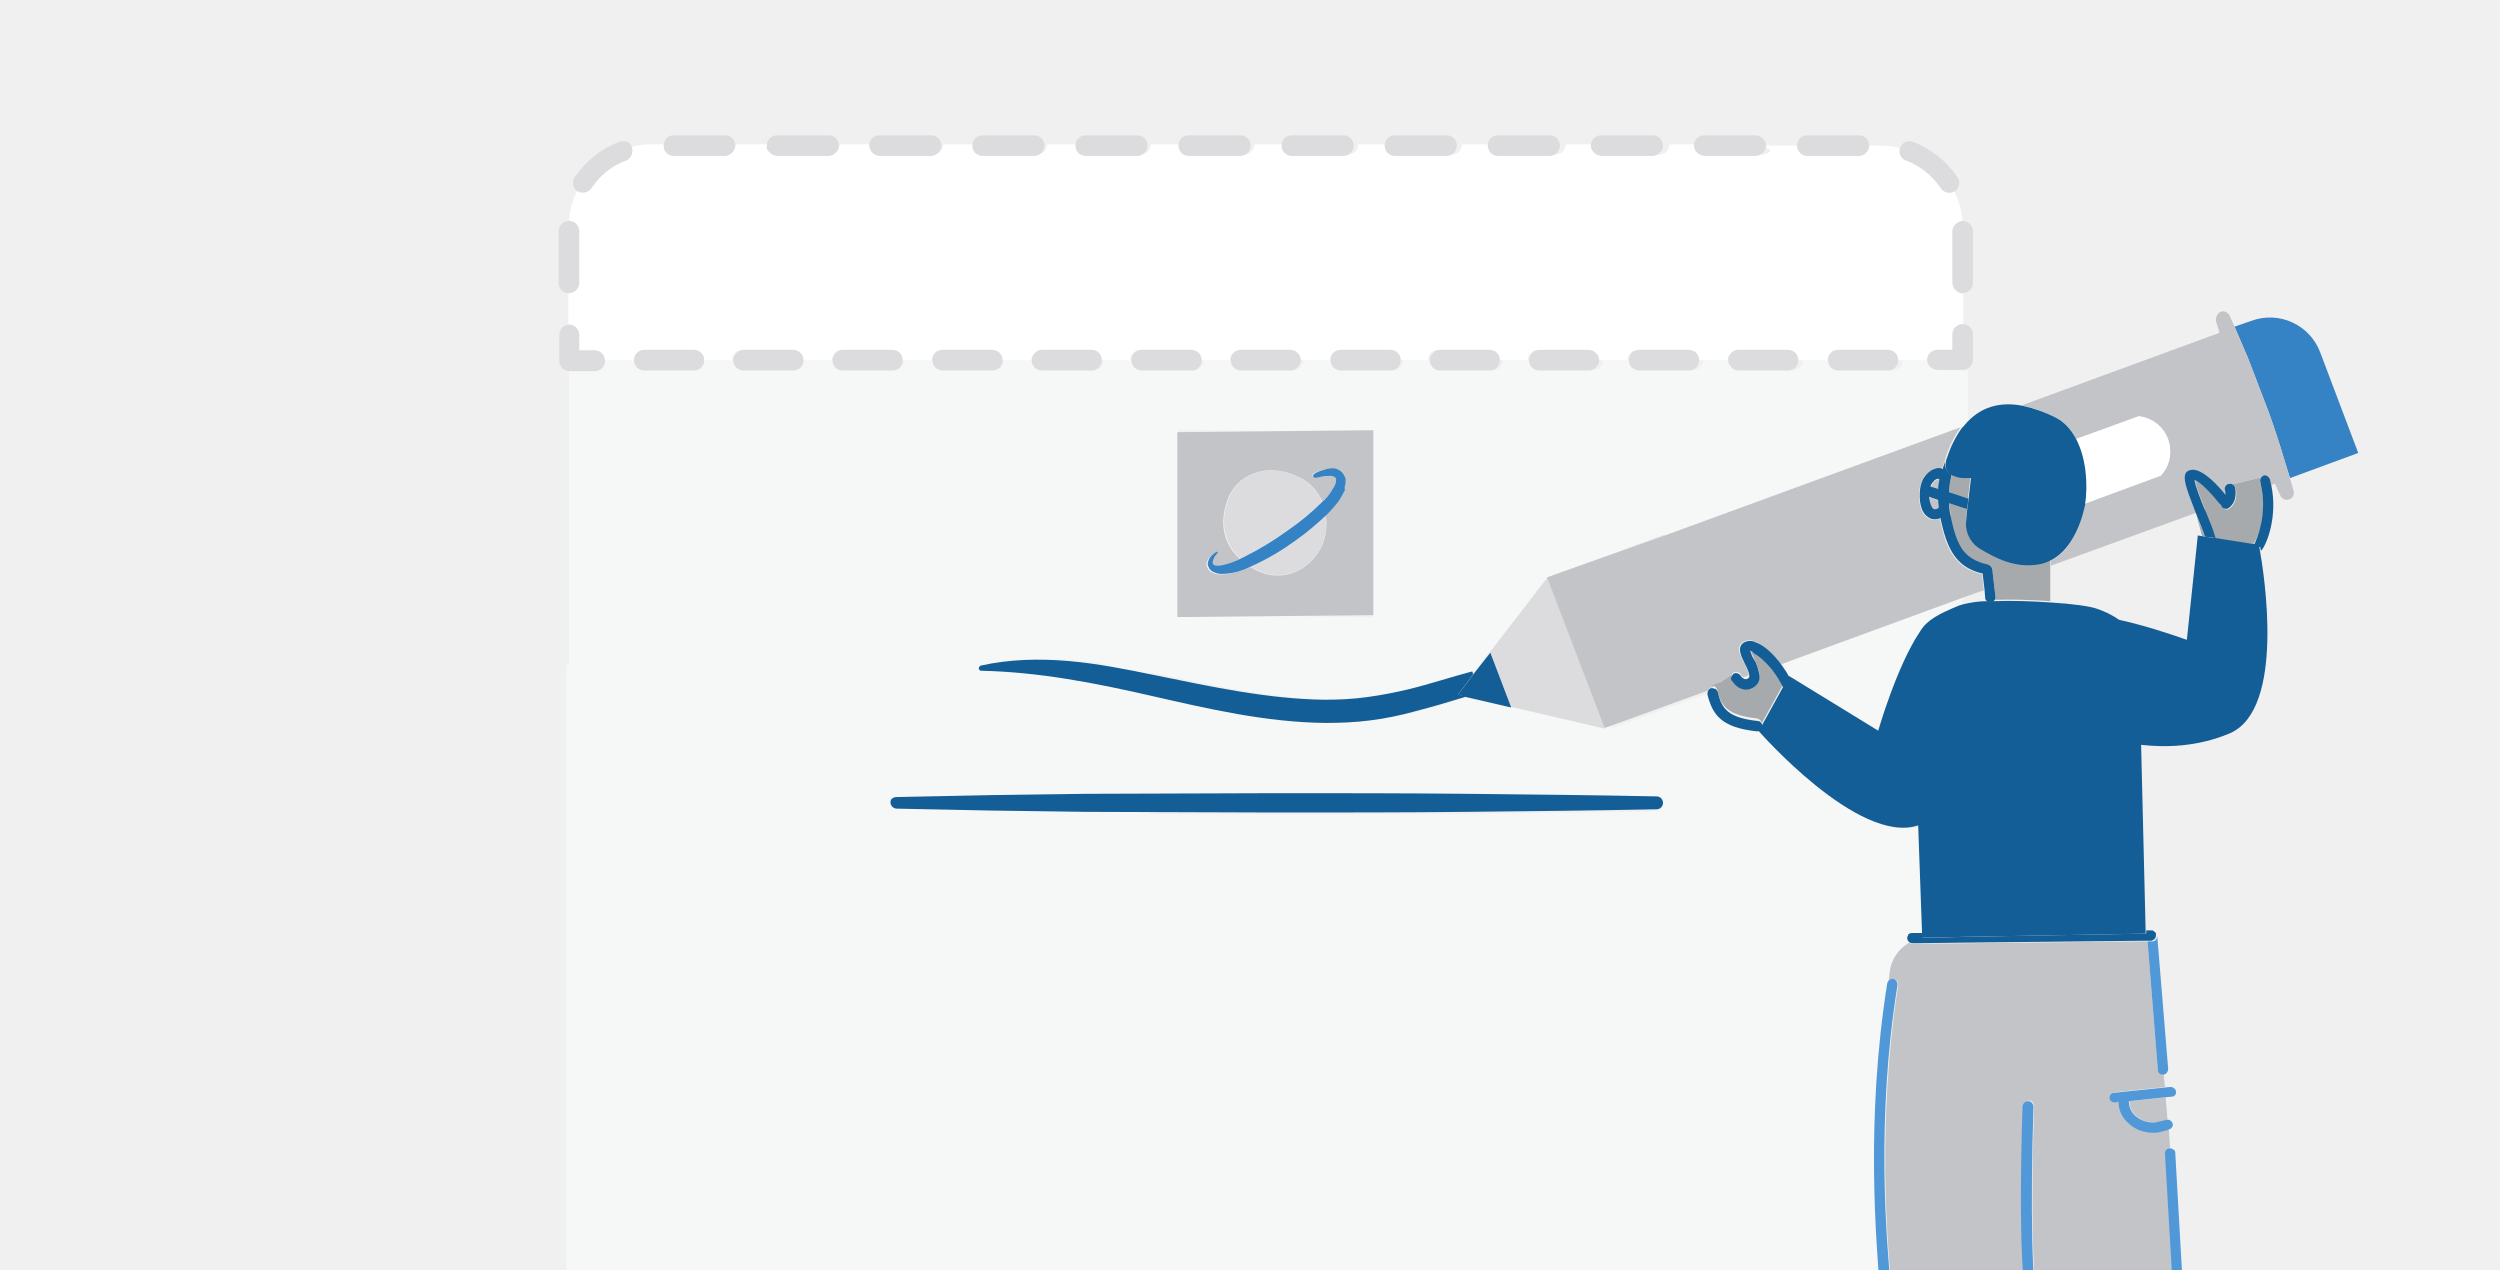
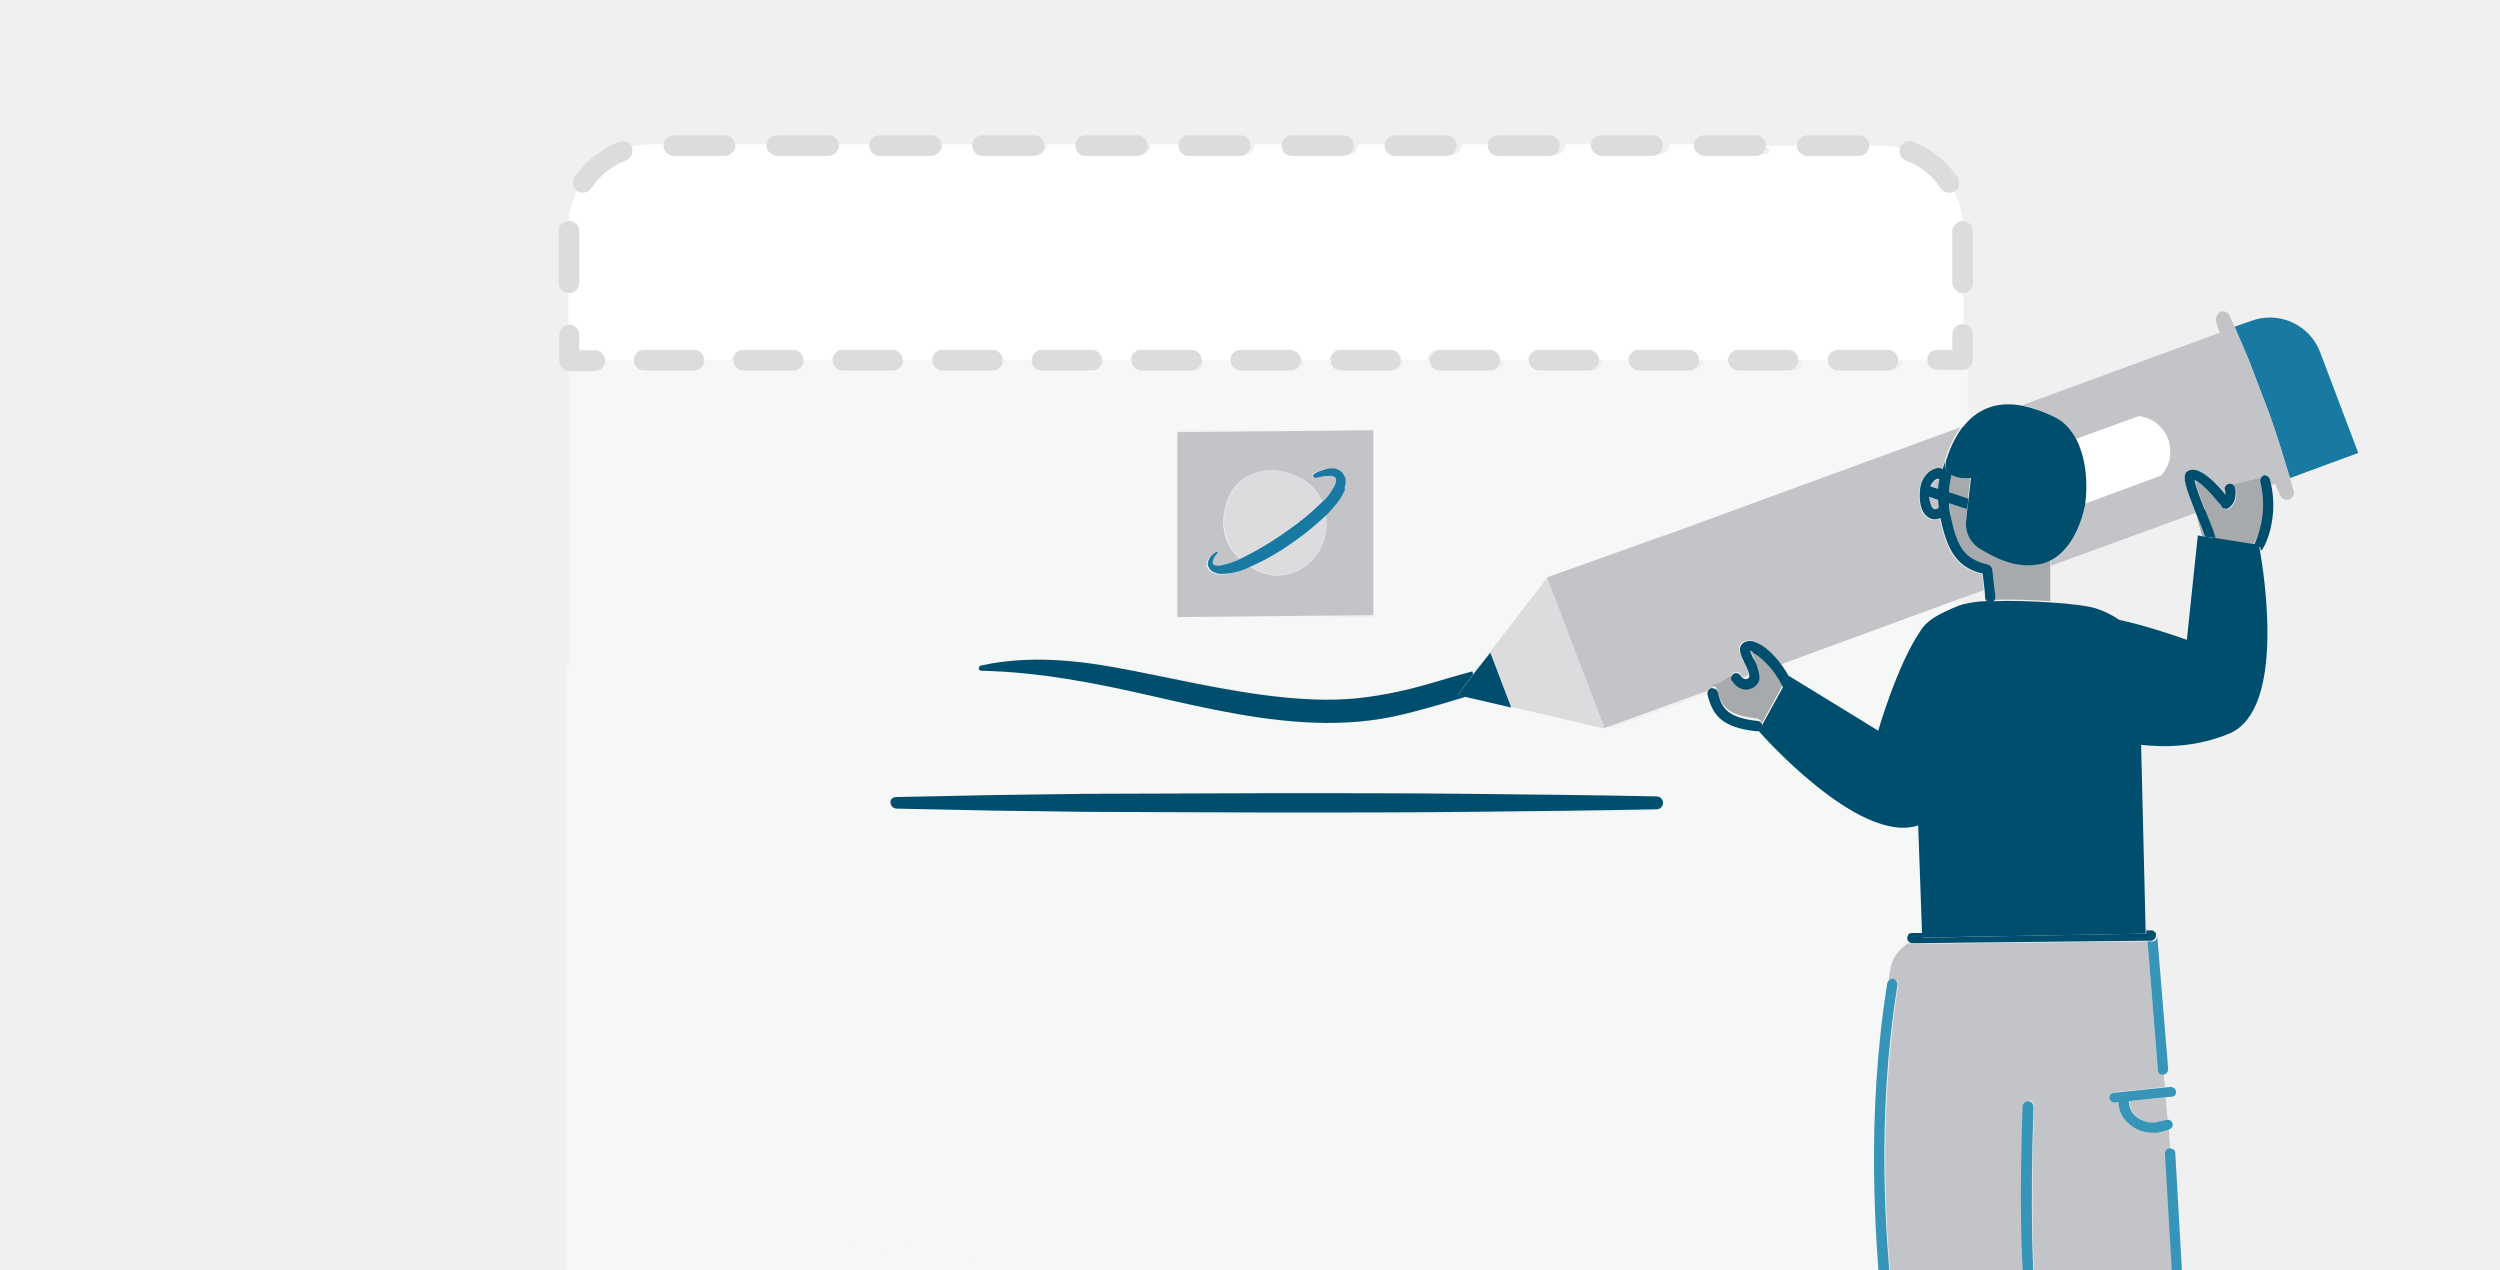
<svg xmlns="http://www.w3.org/2000/svg" viewBox="0 0 388 197">
  <g transform="translate(10 21)">
    <path d="m330.7 58.5.2.5.9 3.3-.6-.1-1.7 16.2c-3.4-1.2-7-2.3-10.5-3.1-1.1-.7-2.2-1.3-3.4-1.7-1-.4-3.9-.8-7.3-1v-5.8z" fill="none" />
    <path d="m285.8 201.7c0 4.3-.1 8.6-.4 11.5-.1.3-.1.5-.2.7s0 .4.1.6c0 .8-.2 1.5-.4 2.3-.7 1.4-7.1 2.7-9.5 3.9-.4.2-.8.5-1.1.9l-7.6-.1-81-.2c-11.5 0-22.9.1-34.4.1 1.7-.7 3.1-1.8 4.3-3.2 1.2-1.5 2-3.3 2.2-5.3.1-1.9.1-3.6.2-5.3l.4-10.6.2-5.4h126.6c.1 1.1.1 2.3.2 3.5.1 2.3.3 4.5.4 6.6z" fill="none" />
    <path d="m302 184.5c.4-.1.7-.5.6-.9l2.6-.4c.1.2.2.4.4.5.6.4 1.7.7 3 .8 1.9 18.5 4.7 37.2 4.7 37.3-5.6-.1-11.3-.2-16.9-.2 3-13 4.2-32.2 4.5-37.1.5.1.9.1 1.1 0z" fill="none" />
    <path d="m298 70.5.1 1.3c0 .2.1.4.3.5v.1c-1.3 0-2.6.2-3.8.5v-1.1z" fill="none" />
    <path d="m288 77.2c-3.6 5.3-6.5 15.4-6.5 15.4l-13.7-8.4c-.4-.7-.8-1.4-1.3-2.1l28.1-10.3v1.1c-.2 0-.4.1-.6.2-3.2 1.4-5 2.3-6 4.1z" fill="#f6f7f7" />
    <path d="m81.5 150c-.2-2.7-1.3-5.4-2.9-7.5-.1-.1-.2-.2-.3-.4v-105.6h3.9c.9 0 1.6-.7 1.6-1.6h4.6c0 .9.7 1.6 1.6 1.6h7.7c.9 0 1.6-.7 1.6-1.6h4.6c0 .9.7 1.6 1.6 1.6h7.7c.9 0 1.6-.7 1.6-1.6h4.6c0 .9.7 1.6 1.6 1.6h7.7c.9 0 1.6-.7 1.6-1.6h4.6c0 .9.7 1.6 1.6 1.6h7.7c.9 0 1.6-.7 1.6-1.6h4.6c0 .9.7 1.6 1.6 1.6h7.7c.9 0 1.6-.7 1.6-1.6h4.6c0 .9.7 1.6 1.6 1.6h7.7c.9 0 1.6-.7 1.6-1.6h4.6c0 .9.7 1.6 1.6 1.6h7.7c.4 0 .8-.2 1.1-.5s.5-.7.5-1.1h4.6c0 .9.7 1.6 1.6 1.6h7.7c.9 0 1.6-.7 1.6-1.6h4.6c0 .9.7 1.6 1.6 1.6h7.7c.9 0 1.6-.7 1.6-1.6h4.6c0 .9.7 1.6 1.6 1.6h7.7c.4 0 .8-.2 1.1-.5s.5-.7.5-1.1h4.6c0 .9.7 1.6 1.6 1.6h7.7c.9 0 1.6-.7 1.6-1.6h4.6c0 .4.2.8.5 1.1s.7.5 1.1.5h7.7c.9 0 1.6-.7 1.6-1.6h4.6c0 .9.7 1.6 1.6 1.6h7.7c.9 0 1.6-.7 1.6-1.6h4.6c0 .9.7 1.6 1.6 1.6h3.9v8.5l-.3.3-45.9 16.8v-.1l-18.2 6.7-11.4 14.8c0-.1-.1-.2-.1-.4-3.4.9-6.7 2-10 2.8-2.1.6-4.2 1-6.4 1.2-2.2.3-4.3.4-6.5.4-8.7 0-17.5-2-26.3-3.8-4.4-.9-8.9-1.8-13.4-2.2s-9.2-.3-13.7.7c-.2 0-.3.3-.3.5s.2.3.4.3c9 .2 17.6 2 26.4 3.9s17.7 4.1 27 4.2c2.3 0 4.7-.1 7-.4s4.6-.7 6.9-1.4c2.7-.7 5.4-1.5 8-2.3l7 1.6v-.1l14.5 3.4h.1v.1l16-5.8c-.1.1-.1.3 0 .4.8 3.2 2.2 5.1 7.6 5.7h.1c.1 0 .3 0 .4-.1l-.1.3s15.5 17.8 24.8 14.7l.6 16.7h-1.6c-.2 0-.4.1-.6.2-.1.1-.2.3-.2.6 0 .2.1.5.3.6-1.7.9-2.8 2.6-3.1 4.5-.1.5-.1 1-.2 1.5-.1.1-.1.2-.2.4-3.4 21.3-1.7 40-1 48 .1 1.3.2 2.3.2 3 0 .8.5 1.5 1.1 2 .5.4 1.1.6 1.7.8 0 1.9.1 4 .3 6.2h-127.7l1.3-36.8c0-.2-.1-.4-.2-.5s-.3-.2-.5-.2l-16.6.1v-6.9c0-14.4-11.7-26.1-26.1-26.1h-4.3l1.7-2.7c.1 0 .2 0 .3-.1 1.2-2.2 1.1-4.8.5-7.1s-1.5-4.6-2.6-6.7c-1.2-2.1-2.5-4.1-4-6s-3.2-3.6-5.1-5.1c-.2-.2-.5-.2-.7-.2-.3.1-.5.2-.6.5-2.6 5.5-3.8 11.9-2.6 18.1.7 3 2 6 4.3 8.2.5.4 1 .8 1.6 1.2h-11.8v43l-.2.2v-.3c-.2-1.1-.8-2.1-1.6-2.9s-1.8-1.4-2.9-1.7c-.3-.1-.5-.1-.8-.2l-.4-.1h-.5c-.8 0-1.5.4-2 .9-.5.6-.8 1.3-.8 2 0 .6.2 1.2.5 1.8.5 1 1.2 2 2.1 2.6s1.9 1.1 3 1.2h.5c-.4.5-.7 1-1 1.5-.4.6-.7 1.2-.9 1.8-.4-.8-1-1.5-1.7-2-1-.7-2.1-1.1-3.2-1.2-.6-.1-1.1-.1-1.7 0-.8.1-1.5.5-2 1.1-.5.7-.6 1.5-.4 2.3.2.6.4 1.1.8 1.6.6 1 1.5 1.8 2.5 2.3s2.1.8 3.2.8c.3 0 .6 0 .9-.1v.1c-.3 1.5-.5 2.9-.5 4.4-.1-.2-.2-.4-.4-.5-.7-.9-1.7-1.5-2.8-1.8s-2.3-.3-3.4-.1c-.3.1-.7.2-1 .4v-17.2c.7-1.1 1.3-2.3 1.9-3.6.8-2.3 1.3-5 1.1-7.7zm121.7-75.2v-28.7l-30.3-.4v28.7zm-74 30 14.7.3 14.7.2 29.5.1c9.8 0 19.6 0 29.5-.1 9.8-.1 19.6-.2 29.5-.4.6 0 1-.5 1-1s-.4-1-1-1c-9.8-.2-19.6-.3-29.5-.4-9.8-.1-19.6-.1-29.5-.1l-29.5.1-14.7.2-14.7.3c-.6 0-1 .5-1 1s.4.7 1 .8z" fill="#f6f7f7" />
    <path d="m85.6 222.2h.4c1.2 0 2.3-.2 3.5-.5 9.9-.1 19.8-.1 29.7-.1 1.7.7 3.5 1 5.3.9h21c2 .1 4-.2 5.8-1 11.5 0 22.9-.1 34.4-.1l81 .2 7.6.1c-.5.8.5 1.4.5 1.4l21.5-.3c.1-.3.1-.6.2-.9 5.6.1 11.3.1 16.9.2.1.4.4.6.8.6h.1c.3 0 .6-.3.6-.6 10.9.2 21.9.4 32.8.7.2 0 .3.1.3.3s-.1.3-.3.3c-27 .9-54 1.1-81 1.3l-81 .2c-54-.2-108-.1-162-1.1-.3 0-.6-.3-.6-.6s.3-.6.6-.6c19.5-.4 39-.7 58.6-.8 1 .2 2.1.4 3.3.4z" fill="#f6f7f7" />
    <path d="m86.8 221.7h2.7c-1.1.3-2.3.5-3.5.5.3 0 .6-.2.8-.5z" fill="#f6f7f7" />
    <g transform="matrix(-1 0 0 1 203.429 45.57)">
      <path d="m30.7.5v28.7l-30.4-.3v-28.7zm-25.7 9.1c.3.7.7 1.3 1.2 2 .5.6 1 1.2 1.5 1.7-.3 1.7-.1 3.4.6 4.9 1.9 4 6.5 5.9 10.6 3.5.2-.1.3-.2.5-.3.1.1.3.1.4.2 1.3.5 2.7 1 4.3 1 .4 0 .8-.1 1.2-.3.5-.2.8-.7.9-1.2-.1-1-.8-1.5-1.3-1.9h-.2s-.1.2 0 .2c.4.5.8 1.2.7 1.6-.1.3-.6.4-1.2.3-1.1-.2-2.2-.6-3.2-1.1 2.4-2.2 3.2-5.2 2.1-8.7-1.5-4.8-6.5-6.1-10.6-4.3-2 .7-3.5 2.2-4.3 4.1l-.8-.8c-.4-.5-.7-1-1-1.5-.3-.6-.4-1.1-.3-1.4.1-.2.6-.5 1.3-.4.3 0 .6 0 .9.1l1 .2c.2 0 .3-.1.4-.2s0-.3-.1-.4c-.7-.3-1.4-.6-2.1-.7l-.6-.1h-.6c-.6.1-1 .4-1.3.8-.2.2-.3.5-.3.8v.7c0 .4.1.8.3 1.2z" fill="#c3c4c7" />
      <path d="m13.6 15.7c-1.9-1.3-3.7-2.7-5.3-4.4.7-1.8 2.2-3.3 4.1-4.1 4.1-1.8 9.1-.5 10.6 4.3 1.1 3.4.2 6.4-2.1 8.7l-.4-.2c-2.4-1.3-4.7-2.7-6.9-4.3z" fill="#dcdcde" />
      <path d="m19.4 21.3c-.2.1-.3.2-.5.3-4.1 2.4-8.7.6-10.6-3.5-.7-1.5-.9-3.3-.6-4.9 1.5 1.5 3.1 2.8 4.8 4 2.1 1.7 4.4 3 6.9 4.1z" fill="#dcdcde" />
-       <path d="m4.6 7.7c.1-.3.2-.5.4-.8.3-.4.8-.7 1.3-.8h.6l.6.1c.7.2 1.4.4 2 .8.1.1.2.3.1.4s-.2.2-.3.2l-1-.2c-.3-.1-.6-.1-1-.1-.6-.1-1.1.1-1.2.4-.1.2 0 .8.3 1.3s.6 1 1 1.5c.3.3.5.6.8.8 1.6 1.6 3.4 3.1 5.3 4.4 2.2 1.6 4.5 3 6.9 4.2l.4.2c1 .5 2.1.9 3.2 1.1.6.1 1.1 0 1.2-.3.1-.4-.2-1.1-.7-1.6-.1-.1 0-.2 0-.2s.2-.1.2 0c.6.4 1.2.9 1.3 1.9-.1.5-.4 1-.9 1.2-.4.2-.8.3-1.2.3-1.6 0-3-.4-4.3-1-.1-.1-.3-.1-.4-.2-2.5-1.1-4.8-2.5-7-4.1-1.7-1.2-3.3-2.6-4.8-4-.5-.5-1-1.1-1.5-1.7s-.8-1.3-1.2-2c.1-.3 0-.7-.1-1.1z" fill="#3582c4" />
+       <path d="m4.6 7.7c.1-.3.2-.5.4-.8.3-.4.8-.7 1.3-.8h.6l.6.1c.7.2 1.4.4 2 .8.1.1.2.3.1.4s-.2.2-.3.2l-1-.2c-.3-.1-.6-.1-1-.1-.6-.1-1.1.1-1.2.4-.1.2 0 .8.3 1.3s.6 1 1 1.5c.3.3.5.6.8.8 1.6 1.6 3.4 3.1 5.3 4.4 2.2 1.6 4.5 3 6.9 4.2l.4.2c1 .5 2.1.9 3.2 1.1.6.1 1.1 0 1.2-.3.1-.4-.2-1.1-.7-1.6-.1-.1 0-.2 0-.2s.2-.1.2 0c.6.4 1.2.9 1.3 1.9-.1.5-.4 1-.9 1.2-.4.2-.8.3-1.2.3-1.6 0-3-.4-4.3-1-.1-.1-.3-.1-.4-.2-2.5-1.1-4.8-2.5-7-4.1-1.7-1.2-3.3-2.6-4.8-4-.5-.5-1-1.1-1.5-1.7s-.8-1.3-1.2-2c.1-.3 0-.7-.1-1.1z" fill="#187aa2" />
    </g>
    <path d="m239.1 92.1-14.6-3.4-3.2-8.4-2.6 3.3v-.1l11.4-14.8 18.2-6.7v.1l-18.1 6.6z" fill="#dcdcde" />
    <path d="m322.6 43.7-.6-.1-1.9.7-8 2.9c-.8-1.5-1.8-2.8-3.1-3.4-1.6-.9-3.4-1.5-5.2-1.9l30.8-11.3c.5 1.7 1 3.4 1.6 5 .7 2.3 1.6 4.6 2.4 6.9s1.7 4.6 2.6 6.8c.7 1.6 1.3 3.2 2 4.7l-.7.3c-.1-.3-.1-.6-.2-.9-.1-.2-.2-.4-.4-.5s-.4-.1-.6-.1c-.2.1-.3.2-.4.3l-4.5 1.1h-.4c-.4.1-.7.5-.6.9.1.3.1.5.1.8-1.2-1.4-3.4-3.9-5.1-3.9-.4 0-.8.2-1 .5-.6.9-.1 2.5 1.4 6.1l-22.5 8.2v-.8c2.9-1.4 4.6-4.9 5.1-8.8l.6-.2 9.5-3.5 1.9-.7.3-.4c1.1-1.5 1.4-3.5.8-5.2-.6-1.8-2.1-3.1-3.9-3.5z" fill="#c3c4c7" />
    <path d="m290.4 53.6c.1-.1.3-.2.5-.2l.2.2c-.1.5-.1 1-.2 1.5l-1.2-.4c.1-.5.3-.9.7-1.1z" fill="#c3c4c7" />
    <path d="m290.1 58c-.3-.2-.6-.9-.6-1.8l1.4.5c0 .4 0 .8.1 1.2-.3.1-.7.3-.9.1z" fill="#c3c4c7" />
    <path d="m248.4 62.1 45.9-16.8c-1 1.4-1.8 3-2.3 4.6-.1.2-.1.4-.2.7-.2.4-.3.8-.4 1.3-.3-.1-.6-.1-1-.1-1.1.2-2.3 1.3-2.5 3.2-.2 1.5 0 3.6 1.3 4.4.3.2.7.3 1 .3s.6-.1.9-.2v.2c.6 2.8 1.3 5.3 3.4 7 .9.7 2 1.2 3.1 1.4l.3 2.5-3.4 1.2-28.1 10.3c-1.3-1.8-2.8-3-4-3.5-.6-.3-1.2-.3-1.8 0-1.3.7-.5 2.2.1 3.3.3.6.7 1.4.7 1.9l-.8.3c-.2-.1-.4-.3-.5-.5s-.3-.3-.5-.3-.4 0-.6.1c-.1.1-.2.2-.2.3l-1.8 1.2-1.3.8h-.1c-.3.1-.5.3-.6.5l-16 5.8v-.1l-8.9-23.3z" fill="#c3c4c7" />
    <path d="m293.1 30.9v2.4h-2.4c-.9 0-1.6.7-1.6 1.6h-4.6c0-.9-.7-1.6-1.6-1.6h-7.7c-.9 0-1.6.7-1.6 1.6h-4.6c0-.9-.7-1.6-1.6-1.6h-7.7c-.4 0-.8.2-1.1.5s-.5.7-.5 1.1h-4.6c0-.9-.7-1.6-1.6-1.6h-7.7c-.9 0-1.6.7-1.6 1.6h-4.6c0-.4-.2-.8-.5-1.1s-.7-.5-1.1-.5h-7.7c-.9 0-1.6.7-1.6 1.6h-4.6c0-.4-.2-.8-.5-1.1s-.7-.5-1.1-.5h-7.7c-.9 0-1.6.7-1.6 1.6h-4.6c0-.9-.7-1.6-1.6-1.6h-7.4c-.9 0-1.6.7-1.6 1.6h-4.6c0-.4-.2-.8-.5-1.1s-.7-.5-1.1-.5h-7.7c-.9 0-1.6.7-1.6 1.6h-4.6c0-.9-.7-1.6-1.6-1.6h-7.7c-.9 0-1.6.7-1.6 1.6h-4.4c0-.9-.7-1.6-1.6-1.6h-7.7c-.9 0-1.6.7-1.6 1.6h-4.6c0-.9-.7-1.6-1.6-1.6h-7.7c-.9 0-1.6.7-1.6 1.6h-4.6c0-.9-.7-1.6-1.6-1.6h-7.7c-.9 0-1.6.7-1.6 1.6h-4.6c0-.9-.7-1.6-1.6-1.6h-7.7c-.9 0-1.6.7-1.6 1.6h-4.6c0-.9-.7-1.6-1.6-1.6h-7.4c-.9 0-1.6.7-1.6 1.6h-4.6c0-.9-.7-1.6-1.6-1.6h-2.4v-2.4c0-.9-.7-1.6-1.6-1.6v-4.9c.9 0 1.6-.7 1.6-1.6v-8c0-.8-.7-1.5-1.5-1.6.1-1.6.6-3.2 1.3-4.7.7.4 1.6.2 2.1-.5 1.3-2 3.2-3.5 5.4-4.3.8-.3 1.2-1.1.9-1.9 1-.3 2-.4 3.1-.4h1.9c0 .4.2.8.5 1.1s.7.5 1.1.5h8c.9 0 1.6-.7 1.6-1.6h4.9c0 .9.7 1.6 1.6 1.6h8c.9 0 1.6-.7 1.6-1.6h4.9c0 .9.7 1.6 1.6 1.6h8c.9 0 1.6-.7 1.6-1.6h4.9c0 .9.7 1.6 1.6 1.6h8c.9 0 1.6-.7 1.6-1.6h4.9c0 .9.7 1.6 1.6 1.6h8c.9 0 1.6-.7 1.6-1.6h4.9c0 .9.7 1.6 1.6 1.6h8c.9 0 1.6-.7 1.6-1.6h4.9c0 .9.7 1.6 1.6 1.6h8c.9 0 1.6-.7 1.6-1.6h4.9c0 .9.7 1.6 1.6 1.6h8c.9 0 1.6-.7 1.6-1.6h4.9c0 .9.7 1.6 1.6 1.6h8c.9 0 1.6-.7 1.6-1.6h4.9c0 .9.7 1.6 1.6 1.6h8c.9 0 1.6-.7 1.6-1.6h4.9c0 .9.7 1.6 1.6 1.6h8c.4 0 .8-.2 1.1-.5s-.7-.5-.7-.9h4.9c0 .9.7 1.6 1.6 1.6h8c.9 0 1.6-.7 1.6-1.6h1.7c1.1 0 2.1.1 3.1.4-.2.8.2 1.6.9 1.9 2.2.9 4.1 2.4 5.4 4.3.4.7 1.4.9 2.1.5.7 1.5 1.2 3 1.3 4.7-.8 0-1.5.7-1.5 1.6v8c0 .4.2.8.5 1.1s.7.5 1.1.5v4.9c-.4 0-.8.2-1.1.5-.4.1-.5.5-.5.9z" fill="#fff" />
    <g fill="#dcdcde">
      <path d="m268.9 1.6c0-.9.7-1.6 1.6-1.6h8c.9 0 1.6.7 1.6 1.6 0 .4-.2.8-.5 1.1s-.7.5-1.1.5h-8c-.9 0-1.6-.8-1.6-1.6z" />
      <path d="m78.3 13.3c.9 0 1.6.7 1.6 1.6v8c0 .9-.7 1.6-1.6 1.6s-1.6-.7-1.6-1.6v-8c0-.9.7-1.6 1.6-1.6z" />
      <path d="m294.6 24.5c-.4 0-.8-.2-1.1-.5s-.5-.7-.5-1.1v-8c0-.8.7-1.5 1.5-1.6h.1c.9 0 1.6.7 1.6 1.6v8c0 .9-.7 1.6-1.6 1.6z" />
      <path d="m284.9 1.9c.3-.8 1.2-1.2 2-.9 2.8 1.1 5.2 3 6.9 5.5.5.7.3 1.7-.4 2.2h-.1c-.7.4-1.6.2-2.1-.5-1.3-2-3.2-3.5-5.4-4.3-.8-.3-1.2-1.1-.9-2z" />
      <path d="m78.3 29.4c.9 0 1.6.7 1.6 1.6v2.4h2.4c.9 0 1.6.7 1.6 1.6s-.7 1.6-1.6 1.6h-3.9c-.9 0-1.6-.7-1.6-1.6v-4c0-.4.2-.8.4-1.1s.7-.5 1.1-.5z" />
      <path d="m290.7 33.3h2.3v-2.4c0-.9.7-1.6 1.6-1.6s1.6.7 1.6 1.6v3.9c0 .9-.7 1.6-1.6 1.6h-3.9c-.9 0-1.6-.7-1.6-1.6 0-.8.7-1.5 1.6-1.5z" />
      <path d="m236.9 1.6c0-.9.7-1.6 1.6-1.6h8c.9 0 1.6.7 1.6 1.6 0 .4-.2.8-.5 1.1s-.7.5-1.1.5h-8c-.9-.1-1.6-.8-1.6-1.6z" />
      <path d="m230.5 3.2h-8c-.9 0-1.6-.7-1.6-1.6s.7-1.6 1.6-1.6h8c.9 0 1.6.7 1.6 1.6 0 .8-.7 1.6-1.6 1.6z" />
      <path d="m252.9 1.6c0-.9.7-1.6 1.6-1.6h8c.4 0 .8.2 1.1.5s.5.7.5 1.1-.2.8-.5 1.1-.7.5-1.1.5h-8c-.9-.1-1.6-.8-1.6-1.6z" />
      <path d="m124.9 1.6c0-.9.7-1.6 1.6-1.6h8c.9 0 1.6.7 1.6 1.6 0 .4-.2.8-.5 1.1s-.7.5-1.1.5h-8c-.4 0-.8-.2-1.1-.5s-.5-.7-.5-1.1z" />
      <path d="m244.4 33.3h7.7c.9 0 1.6.7 1.6 1.6s-.7 1.6-1.6 1.6h-7.7c-.9 0-1.6-.7-1.6-1.6s.7-1.6 1.6-1.6z" />
      <path d="m259.8 33.3h7.7c.9 0 1.6.7 1.6 1.6s-.7 1.6-1.6 1.6h-7.7c-.4 0-.8-.2-1.1-.5s-.5-.7-.5-1.1c.1-.9.8-1.6 1.6-1.6z" />
      <path d="m213.5 33.3h7.7c.9 0 1.6.7 1.6 1.6s-.7 1.6-1.6 1.6h-7.7c-.9 0-1.6-.7-1.6-1.6 0-.4.2-.8.5-1.1s.7-.5 1.1-.5z" />
      <path d="m275.3 33.3h7.7c.9 0 1.6.7 1.6 1.6s-.7 1.6-1.6 1.6h-7.7c-.9 0-1.6-.7-1.6-1.6s.7-1.6 1.6-1.6z" />
      <path d="m228.9 33.3h7.7c.4 0 .8.2 1.1.5s.5.7.5 1.1-.2.8-.5 1.1-.7.5-1.1.5h-7.7c-.9 0-1.6-.7-1.6-1.6.1-.9.8-1.6 1.6-1.6z" />
      <path d="m109 1.6c0-.9.7-1.6 1.6-1.6h8c.9 0 1.6.7 1.6 1.6 0 .4-.2.8-.5 1.1s-.7.5-1.1.5h-8c-.4 0-.8-.2-1.1-.5-.4-.3-.6-.7-.5-1.1z" />
      <path d="m182.5 3.2h-8c-.9 0-1.6-.7-1.6-1.6s.7-1.6 1.6-1.6h8c.9 0 1.6.7 1.6 1.6 0 .8-.7 1.6-1.6 1.6z" />
      <path d="m166.5 3.2h-8c-.9 0-1.6-.7-1.6-1.6s.7-1.6 1.6-1.6h8c.9 0 1.6.7 1.6 1.6 0 .8-.7 1.6-1.6 1.6z" />
      <path d="m150.5 3.2h-8c-.9 0-1.6-.7-1.6-1.6s.7-1.6 1.6-1.6h8c.9 0 1.6.7 1.6 1.6 0 .8-.7 1.6-1.6 1.6z" />
      <path d="m93 1.6c0-.9.7-1.6 1.5-1.6h8c.9 0 1.6.7 1.6 1.6 0 .4-.2.8-.5 1.1s-.7.5-1.1.5h-8c-.4 0-.8-.2-1.1-.5s-.4-.7-.4-1.1z" />
      <path d="m81.8 8.2c-.5.7-1.4.9-2.1.5h-.1c-.7-.5-.9-1.5-.4-2.2 1.7-2.5 4.1-4.4 6.9-5.5.4-.1.8-.1 1.2 0s.7.5.8.9v.1c.2.8-.2 1.6-.9 1.9-2.2.8-4.1 2.3-5.4 4.3z" />
      <path d="m214.5 3.2h-8c-.9 0-1.6-.7-1.6-1.6s.7-1.6 1.6-1.6h8c.9 0 1.6.7 1.6 1.6 0 .8-.7 1.6-1.6 1.6z" />
      <path d="m198.5 3.2h-8c-.9 0-1.6-.7-1.6-1.6s.7-1.6 1.6-1.6h8c.9 0 1.6.7 1.6 1.6 0 .8-.7 1.6-1.6 1.6z" />
      <path d="m136.3 33.3h7.7c.9 0 1.6.7 1.6 1.6s-.7 1.6-1.6 1.6h-7.7c-.9 0-1.6-.7-1.6-1.6s.7-1.6 1.6-1.6z" />
      <path d="m90 33.3h7.7c.9 0 1.6.7 1.6 1.6s-.7 1.6-1.6 1.6h-7.7c-.9 0-1.6-.7-1.6-1.6s.7-1.6 1.6-1.6z" />
      <path d="m105.4 33.3h7.7c.9 0 1.6.7 1.6 1.6s-.7 1.6-1.6 1.6h-7.7c-.9 0-1.6-.7-1.6-1.6 0-.4.2-.8.5-1.1s.7-.5 1.1-.5z" />
      <path d="m151.7 33.3h7.7c.9 0 1.6.7 1.6 1.6s-.7 1.6-1.6 1.6h-7.7c-.9 0-1.6-.7-1.6-1.6.1-.9.8-1.6 1.6-1.6z" />
      <path d="m167.2 33.3h7.7c.9 0 1.6.7 1.6 1.6s-.7 1.6-1.6 1.6h-7.7c-.9 0-1.6-.7-1.6-1.6s.7-1.6 1.6-1.6z" />
      <path d="m120.8 33.3h7.7c.9 0 1.6.7 1.6 1.6s-.7 1.6-1.6 1.6h-7.7c-.9 0-1.6-.7-1.6-1.6.1-.9.8-1.6 1.6-1.6z" />
      <path d="m198.1 33.3h7.7c.9 0 1.6.7 1.6 1.6s-.7 1.6-1.6 1.6h-7.7c-.9 0-1.6-.7-1.6-1.6s.7-1.6 1.6-1.6z" />
      <path d="m182.6 33.3h7.7c.4 0 .8.2 1.1.5s.5.7.5 1.1-.2.8-.5 1.1-.7.5-1.1.5h-7.7c-.9 0-1.6-.7-1.6-1.6s.7-1.6 1.6-1.6z" />
    </g>
    <path d="m312 47.2 8-2.9 1.9-.7.6.1c1.8.4 3.3 1.7 4 3.5.6 1.8.4 3.7-.8 5.2l-.3.4-1.9.7-9.5 3.5-.7.3c.5-3.6.1-7.3-1.3-10.1z" fill="#fff" />
-     <path d="m341.5 41.4c-.9-2.3-1.7-4.5-2.6-6.8-.7-1.6-1.4-3.3-2.1-4.9l2.6-.9c4.3-1.6 9.1.6 10.7 4.9l5.9 15.6-10.6 3.9c-.5-1.6-1-3.2-1.5-4.9-.8-2.4-1.5-4.7-2.4-6.9z" fill="#3582c4" />
+     <path d="m341.5 41.4c-.9-2.3-1.7-4.5-2.6-6.8-.7-1.6-1.4-3.3-2.1-4.9l2.6-.9c4.3-1.6 9.1.6 10.7 4.9l5.9 15.6-10.6 3.9c-.5-1.6-1-3.2-1.5-4.9-.8-2.4-1.5-4.7-2.4-6.9z" fill="#187aa2" />
    <path d="m77.9 82.2h90.6v109.7h-90.6z" fill="#f6f7f7" />
    <path d="m334.6 27.4c.5-.2 1.1 0 1.4.5.3.6.5 1.2.8 1.8.7 1.6 1.4 3.3 2.1 4.9.9 2.2 1.7 4.5 2.6 6.8s1.7 4.6 2.4 6.9c.5 1.6 1 3.2 1.5 4.9l.6 2.1c.1.5-.2 1-.7 1.2s-1 0-1.3-.4c-.3-.6-.6-1.3-.9-2-.7-1.6-1.4-3.1-2-4.7-.9-2.3-1.8-4.5-2.6-6.8s-1.7-4.6-2.4-6.9c-.5-1.7-1.1-3.3-1.6-5-.2-.6-.4-1.3-.6-1.9 0-.7.3-1.2.7-1.4z" fill="#c3c4c7" />
-     <path d="m129.2 102.7 14.7-.3 14.7-.2 29.5-.1c9.8 0 19.6 0 29.5.1 9.8.1 19.6.2 29.5.4.6 0 1 .5 1 1s-.4 1-1 1c-9.8.2-19.6.3-29.5.4-9.8.1-19.6.1-29.5.1l-29.5-.1-14.7-.2-14.7-.3c-.6 0-1-.5-1-1s.4-.8 1-.8z" fill="#135e96" />
-     <path d="m216.3 86.8 1.3.3c-2.6.8-5.3 1.6-8 2.3-2.2.6-4.5 1.1-6.9 1.4-2.3.3-4.6.4-7 .4-9.3-.1-18.2-2.2-27-4.2-8.7-2-17.4-3.7-26.4-3.9-.2 0-.3-.1-.4-.3 0-.2.1-.4.3-.5 4.5-1 9.1-1.1 13.7-.7s9 1.3 13.4 2.2c8.8 1.8 17.6 3.7 26.3 3.8 2.2 0 4.3-.1 6.5-.4s4.3-.7 6.4-1.2c3.3-.8 6.6-1.9 10-2.8 0 .1.1.2.1.4v.1z" fill="#135e96" />
+     <path d="m129.2 102.7 14.7-.3 14.7-.2 29.5-.1c9.8 0 19.6 0 29.5.1 9.8.1 19.6.2 29.5.4.6 0 1 .5 1 1s-.4 1-1 1c-9.8.2-19.6.3-29.5.4-9.8.1-19.6.1-29.5.1l-29.5-.1-14.7-.2-14.7-.3c-.6 0-1-.5-1-1s.4-.8 1-.8z" fill="#004e6e" />
+     <path d="m216.3 86.8 1.3.3c-2.6.8-5.3 1.6-8 2.3-2.2.6-4.5 1.1-6.9 1.4-2.3.3-4.6.4-7 .4-9.3-.1-18.2-2.2-27-4.2-8.7-2-17.4-3.7-26.4-3.9-.2 0-.3-.1-.4-.3 0-.2.1-.4.3-.5 4.5-1 9.1-1.1 13.7-.7s9 1.3 13.4 2.2c8.8 1.8 17.6 3.7 26.3 3.8 2.2 0 4.3-.1 6.5-.4s4.3-.7 6.4-1.2c3.3-.8 6.6-1.9 10-2.8 0 .1.1.2.1.4v.1z" fill="#004e6e" />
    <path d="m324.6 153.2c-1.2.1-2.3-.3-3.2-1.1-.6-.6-.9-1.4-.9-2.2l5.6-.6.3 3.5h-.1z" fill="#c3c4c7" />
    <path d="m283.8 131c-.3 0-.5.1-.7.3.1-.5.1-1 .2-1.5.2-1.9 1.4-3.6 3-4.5.1.1.3.2.5.2l7.8-.1 28.7-.3 1.6 20c0 .4.4.7.8.7h.1l.2 1.9-7.7.8c-.4 0-.7.4-.7.8s.4.8.8.7h.1l.5-.1c0 1.2.5 2.3 1.4 3.2 1.1 1 2.5 1.6 4 1.6h.6l1.6-.4.2 2.8c-.4 0-.7.4-.7.8l1.4 24c-7.2 1-18.7 2-20.9.6-1.2-1.4-1.4-17.3-.9-31.9 0-.4-.3-.8-.8-.8-.4 0-.8.3-.8.8-.3 8.9-.7 28.9 1.2 32.7l-2.6.4v-.1c0-.2-.2-.4-.3-.5s-.4-.2-.6-.1c-1.6.3-4.3.8-7.1 1.1-4.2.5-8.8.6-10.4-.7-.3-.2-.5-.5-.5-.8 0-.7-.1-1.8-.2-3.1-.7-7.9-2.3-26.5 1-47.6 0-.2 0-.4-.1-.6-.3-.2-.5-.3-.7-.3z" fill="#c3c4c7" />
-     <path d="m282.9 131.6c.1-.4.5-.7.9-.7.4.1.7.5.7.9-3.4 21.1-1.7 39.7-1 47.7.1 1.3.2 2.4.2 3.1 0 .3.2.6.5.8 1.6 1.2 6.2 1.1 10.4.7 2.8-.3 5.5-.8 7.1-1.1.2 0 .4 0 .6.1s.3.3.3.5v.1c.1.4-.2.8-.6.9-.2 0-.6.1-1.1.2-1.4.3-3.7.7-6.4 1-1.7.2-3.3.3-5 .3-1 0-2.1-.1-3.1-.2v-.9c-.1-.4-.4-.6-.8-.6s-.8.4-.8.8v.3c-.6-.2-1.2-.4-1.7-.8-.6-.5-1.1-1.2-1.1-2 0-.7-.1-1.7-.2-3-.6-8-2.3-26.8 1.1-48.1z" fill="#5198d9" />
-     <path d="m304.8 149.9c.4 0 .8.4.8.8-.5 14.6-.3 30.5.9 31.9 2.2 1.5 13.7.5 20.9-.6l-1.4-24c0-.4.3-.8.7-.8.2 0 .4.1.6.2s.3.3.3.5l1.4 24.7c0 .4-.3.8-.7.8-.4.1-1.5.2-2.9.4-3.4.4-8.9 1-13.3 1h-1.9l-.1-.6c0-.1 0-.1-.1-.2-.1-.3-.5-.5-.8-.5-.4.1-.7.4-.7.9v.3c-1.3-.1-2.4-.4-3-.8-.2-.1-.3-.3-.4-.5-1.9-3.8-1.5-23.9-1.2-32.7.1-.5.4-.8.9-.8z" fill="#5198d9" />
-     <path d="m325.7 145.8c-.5 0-.8-.3-.8-.7l-1.6-20h.8c.4 0 .7-.4.7-.8v-.2.1l1.7 20.7c0 .5-.4.9-.8.9z" fill="#5198d9" />
-     <path d="m327.1 149.2-1.1.1-5.6.6c0 .8.3 1.6.9 2.2.9.8 2 1.2 3.2 1.1l1.7-.4h.1c.4-.1.8.2.9.6s-.2.8-.6.9l-.2.1-1.6.4h-.6c-1.5 0-2.9-.5-4-1.6-.9-.8-1.4-2-1.4-3.2l-.5.1h-.1c-.4 0-.8-.3-.8-.7s.3-.8.7-.8l7.7-.8 1-.1c.2 0 .4 0 .6.2.2.1.3.3.3.5.1.4-.2.8-.6.8z" fill="#5198d9" />
+     <path d="m282.9 131.6c.1-.4.5-.7.9-.7.4.1.7.5.7.9-3.4 21.1-1.7 39.7-1 47.7.1 1.3.2 2.4.2 3.1 0 .3.2.6.5.8 1.6 1.2 6.2 1.1 10.4.7 2.8-.3 5.5-.8 7.1-1.1.2 0 .4 0 .6.1s.3.3.3.5v.1c.1.4-.2.8-.6.9-.2 0-.6.1-1.1.2-1.4.3-3.7.7-6.4 1-1.7.2-3.3.3-5 .3-1 0-2.1-.1-3.1-.2v-.9c-.1-.4-.4-.6-.8-.6s-.8.4-.8.8v.3c-.6-.2-1.2-.4-1.7-.8-.6-.5-1.1-1.2-1.1-2 0-.7-.1-1.7-.2-3-.6-8-2.3-26.8 1.1-48.1z" fill="#3895ba" />
+     <path d="m304.8 149.9c.4 0 .8.4.8.8-.5 14.6-.3 30.5.9 31.9 2.2 1.5 13.7.5 20.9-.6l-1.4-24c0-.4.3-.8.7-.8.2 0 .4.1.6.2s.3.3.3.5l1.4 24.7c0 .4-.3.8-.7.8-.4.1-1.5.2-2.9.4-3.4.4-8.9 1-13.3 1h-1.9l-.1-.6c0-.1 0-.1-.1-.2-.1-.3-.5-.5-.8-.5-.4.1-.7.4-.7.9v.3c-1.3-.1-2.4-.4-3-.8-.2-.1-.3-.3-.4-.5-1.9-3.8-1.5-23.9-1.2-32.7.1-.5.4-.8.9-.8z" fill="#3895ba" />
+     <path d="m325.7 145.8c-.5 0-.8-.3-.8-.7l-1.6-20h.8c.4 0 .7-.4.7-.8v-.2.1l1.7 20.7c0 .5-.4.9-.8.9z" fill="#3895ba" />
+     <path d="m327.1 149.2-1.1.1-5.6.6c0 .8.3 1.6.9 2.2.9.8 2 1.2 3.2 1.1l1.7-.4h.1c.4-.1.8.2.9.6s-.2.8-.6.9l-.2.1-1.6.4h-.6c-1.5 0-2.9-.5-4-1.6-.9-.8-1.4-2-1.4-3.2l-.5.1h-.1c-.4 0-.8-.3-.8-.7s.3-.8.7-.8l7.7-.8 1-.1c.2 0 .4 0 .6.2.2.1.3.3.3.5.1.4-.2.8-.6.8z" fill="#3895ba" />
    <path d="m275.3 220.8c2.4-1.2 8.8-2.5 9.5-3.9.3-.7.4-1.5.4-2.3.2.3.5.4.8.4s.6-.2.7-.5c1.2-4 .7-11.8.2-19.3-.1-1.2-.1-2.3-.2-3.4-.1-2.1-.2-4.1-.3-5.9 1 .1 2 .2 3.1.2 1.7 0 3.3-.1 5-.3 2.6-.3 5-.7 6.4-1-.3 4.9-1.5 24.1-4.5 37.1-.1.3-.1.6-.2.9l-21.5.3s-.9-.6-.5-1.4c.3-.4.7-.7 1.1-.9z" fill="#a7aaad" />
    <path d="m312.1 184.9c4.4 0 10-.6 13.3-1-.7 5.4-3.8 29.7-2.6 32.2.7 1.4 7.1 2.7 9.5 3.9 2.3 1.1.6 2.2.6 2.2l-18-.3v-.1c0-.2-2.8-18.6-4.7-37 .6 0 1.2.1 1.9.1z" fill="#a7aaad" />
    <path d="m299.7 71.6-.2-1.6-.3-2.7c0-.3-.3-.6-.7-.7-1.9-.3-3.1-1.1-3.9-2.3-1-1.3-1.4-3-1.8-5-.1-.7-.2-1.4-.3-2.2l2.1.7.7.2-.2 2.1c0 1.7.9 3.2 2.4 4 2.1 1.2 5.3 3.2 9.4 2.2.5-.1.9-.3 1.3-.5v6.5c-3-.2-5.9-.3-8.9-.2.2.1.4-.2.4-.5z" fill="#a7aaad" />
    <path d="m294.6 56.2-2.1-.7c0-1 .2-1.9.4-2.8.5.3 1.1.4 1.7.4h1.2l-.4 3.4z" fill="#a7aaad" />
    <path d="m257 84.9 1.8-1.2c-.1.3-.1.6 0 .8.1.1.1.2.2.2.4.6 1 1 1.7 1.1.6.1 1.2-.1 1.7-.5.7-.6.8-1.3.6-2.1-.2-.7-.5-1.4-.8-2.1-.2-.4-.4-.8-.6-1.3.2 0 .3.1.5.1.8.4 1.9 1.3 2.8 2.5.7.9 1.3 1.9 1.8 2.9l-3.3 6c0-.4-.3-.7-.7-.8-4.5-.5-5.6-1.8-6.2-4.5-.1-.2-.2-.4-.4-.5h-.1c-.1-.1-.2-.1-.4-.1z" fill="#a7aaad" />
    <path d="m331.8 62.3-.9-3.3c.5 1.1 1 2.4 1.3 3.4z" fill="#a7aaad" />
    <path d="m332.2 58c-.6-1.5-1.4-3.5-1.5-4.4 1 .4 2.7 2.1 3.8 3.6.1.2.3.4.4.5s.2.2.4.3.4.1.6 0c.6-.4 1-1 1.1-1.7.1-.5.1-1 0-1.5-.1-.3-.3-.5-.6-.6l4.5-1.1c-.2.2-.2.5-.1.7.1.4.2.7.2 1 .9 4.2-.7 7.9-1.2 8.5-.1.1-.1.2-.2.3l-5.7-.9c0-.1 0-.1-.1-.2-.3-1.1-.9-2.5-1.5-4z" fill="#a7aaad" />
-     <path d="m263.1 92.2.1-.1.3-.6 3.3-6 .6-1.2.2-.4.2.1 13.7 8.4s2.9-10.1 6.5-15.4c1-1.7 2.8-2.7 6-4 .2-.1.4-.1.6-.2 1.3-.3 2.5-.5 3.8-.5h.9c3-.1 6 0 8.9.2 3.4.2 6.3.6 7.3 1 1.2.4 2.4 1 3.4 1.7 3.6.8 7.1 1.9 10.5 3.1l1.7-16.2.6.1.4.1.9.1.7.1h.1l5.7.9 1 .2h.1s0 .2.1.6c.7 3.9 4 24.8-4.6 28.6-5.2 2.2-10.2 2.2-13.8 1.8l.7 28.8v.5l-28.5.5-3.2.1h-3v-.7l-.6-16.7c-9.3 3.1-24.8-14.7-24.8-14.7z" fill="#135e96" />
-     <path d="m308.2 66c-.4.2-.9.4-1.3.5-4.1.9-7.3-1-9.4-2.2-1.5-.8-2.4-2.4-2.4-4l.2-2.1.2-1.6.4-3.4h-1.2c-.6 0-1.2-.2-1.7-.4-.1-.1-.2-.1-.4-.2-.5-.5-.8-1.2-.6-1.9 0-.2.1-.5.2-.7.5-1.6 1.3-3.2 2.3-4.6l.3-.3c2.5-3.1 5.8-3.8 9.2-3.1 1.8.4 3.5 1 5.2 1.9 1.3.7 2.3 1.9 3.1 3.4 1.4 2.8 1.8 6.6 1.3 10.1-.8 3.7-2.5 7.2-5.4 8.6z" fill="#135e96" />
-     <path d="m255.1 86.2c.1-.2.3-.4.5-.4h.1c.1 0 .2 0 .4.1h.1c.2.1.3.3.4.5.6 2.7 1.7 4 6.2 4.5.4 0 .7.4.7.8l-.3.6-.1.1c-.1.1-.3.1-.4.1h-.1c-5.4-.6-6.8-2.5-7.6-5.7 0-.3 0-.4.1-.6z" fill="#135e96" />
-     <path d="m261.6 80c.2.4.3.9.6 1.3.4.6.6 1.3.8 2.1s.1 1.5-.6 2.1c-.5.4-1.1.6-1.7.5-.7-.1-1.3-.5-1.7-1.1-.1-.1-.1-.2-.2-.2-.2-.2-.2-.6 0-.8.1-.1.1-.2.2-.3.2-.1.4-.2.6-.1.2 0 .4.2.5.3.1.2.3.4.5.5.1.1.2.1.3.1.2 0 .3 0 .5-.2.1-.1.1-.2.1-.3 0-.5-.4-1.3-.7-1.9-.6-1.2-1.3-2.6-.1-3.3.6-.3 1.2-.3 1.8 0 1.2.4 2.7 1.7 4 3.5.5.7.9 1.3 1.3 2.1l-.2-.1-.2.4-.6 1.2c-.5-1-1.1-2-1.8-2.9-1-1.2-2-2.1-2.8-2.5-.2-.3-.4-.4-.6-.4z" fill="#135e96" />
-     <path d="m298.6 72.4c-.1 0-.1-.1-.2-.1-.2-.1-.3-.3-.3-.5l-.1-1.3-.3-2.5c-1.1-.2-2.2-.7-3.1-1.4-2-1.6-2.8-4.2-3.4-7v-.2c-.3.1-.6.2-.9.2-.4 0-.7-.1-1-.3-1.3-.8-1.5-2.8-1.3-4.4.2-1.9 1.5-3 2.5-3.2.3-.1.6-.1 1 .1.1-.4.3-.9.4-1.3-.2.7.1 1.4.6 1.9.1.1.2.2.4.2-.2.9-.4 1.9-.4 2.8l2.1.7.9.3-.2 1.6-.7-.2-2.1-.7c0 .7.1 1.5.3 2.2.4 2 .9 3.7 1.8 5 .8 1.1 2 1.9 3.9 2.3.3.1.6.3.7.7l.3 2.7.2 1.6c0 .3-.1.6-.4.8zm-8.5-14.4c.2.1.6 0 .8-.2 0-.4-.1-.8-.1-1.2l-1.4-.5c.1 1 .4 1.7.7 1.9zm.7-4.7c-.2 0-.3.1-.5.2-.3.3-.6.6-.7 1l1.2.4c0-.5.1-1 .2-1.5 0 0-.1 0-.2-.1z" fill="#135e96" />
-     <path d="m286.8 125.4c-.4 0-.8-.4-.8-.8 0-.2.1-.4.2-.6.1-.1.3-.2.6-.2h1.6v.7h3l3.2-.1 28.5-.5v-.5h1c.1.1.3.2.4.3 0 0 0 .1.1.1v.4c0 .4-.3.7-.7.8h-.8l-28.7.3z" fill="#135e96" />
-     <path d="m330.3 51.9c1.7 0 4 2.5 5.1 3.9 0-.3 0-.5-.1-.8-.1-.4.2-.8.6-.9h.4c.3.1.5.3.6.6.1.5.1 1 0 1.5-.1.7-.5 1.3-1.1 1.7-.2.1-.4.1-.6 0-.2 0-.3-.1-.4-.3s-.2-.3-.4-.5c-1.1-1.4-2.8-3.2-3.8-3.6.1.9.9 2.9 1.5 4.4l.2.4c.6 1.5 1.2 2.9 1.5 4 0 .1 0 .1.1.2h-.1l-.7-.1-.9-.1c-.3-1-.8-2.2-1.3-3.4l-.2-.5c-1.4-3.6-2-5.2-1.4-6.1.2-.2.6-.4 1-.4z" fill="#135e96" />
-     <path d="m341 54.8c-.1-.4-.1-.7-.2-1-.1-.4.1-.8.5-1 .2-.1.4 0 .6.1s.3.3.4.5c.1.3.1.6.2.9 1 4.7-.6 9-1.5 10.1 0 0-.1 0-.1.1-.1-.4-.1-.6-.1-.6h-.1l-1-.2c0-.1.1-.2.2-.3.4-.8 1.9-4.4 1.1-8.6z" fill="#135e96" />
-     <path d="m285.7 184.4c.4 0 .7.3.8.6v.9c0 1.8.1 3.8.3 5.9.1 1.1.1 2.2.2 3.4.5 7.5 1 15.3-.2 19.3-.1.4-.6.7-1 .5-.4-.1-.6-.6-.5-1 .1-.2.1-.5.2-.7.6-2.7.6-6.9.4-11.5-.1-2.1-.2-4.3-.4-6.5-.1-1.2-.1-2.4-.2-3.5-.1-2.2-.2-4.3-.3-6.2v-.3c-.1-.6.2-.9.7-.9z" fill="#135e96" />
-     <path d="m309.3 183.5c.3 0 .7.2.8.5 0 .1.1.1.1.2l.1.6c1.9 18.4 4.7 36.8 4.7 37v.3c-.1.3-.3.5-.6.6h-.1c-.4 0-.7-.2-.8-.6 0-.2-2.8-18.8-4.7-37.3v-.3c-.3-.5 0-.9.5-1z" fill="#135e96" />
-     <path d="m216.3 86.8 2.4-3.2 2.6-3.3 3.2 8.4v.1l-6.9-1.6z" fill="#135e96" />
+     <path d="m263.1 92.2.1-.1.3-.6 3.3-6 .6-1.2.2-.4.2.1 13.7 8.4s2.9-10.1 6.5-15.4c1-1.7 2.8-2.7 6-4 .2-.1.4-.1.6-.2 1.3-.3 2.5-.5 3.8-.5h.9c3-.1 6 0 8.9.2 3.4.2 6.3.6 7.3 1 1.2.4 2.4 1 3.4 1.7 3.6.8 7.1 1.9 10.5 3.1l1.7-16.2.6.1.4.1.9.1.7.1h.1l5.7.9 1 .2h.1s0 .2.1.6c.7 3.9 4 24.8-4.6 28.6-5.2 2.2-10.2 2.2-13.8 1.8l.7 28.8v.5l-28.5.5-3.2.1h-3v-.7l-.6-16.7c-9.3 3.1-24.8-14.7-24.8-14.7z" fill="#004e6e" />
+     <path d="m308.2 66c-.4.2-.9.4-1.3.5-4.1.9-7.3-1-9.4-2.2-1.5-.8-2.4-2.4-2.4-4l.2-2.1.2-1.6.4-3.4h-1.2c-.6 0-1.2-.2-1.7-.4-.1-.1-.2-.1-.4-.2-.5-.5-.8-1.2-.6-1.9 0-.2.1-.5.2-.7.5-1.6 1.3-3.2 2.3-4.6l.3-.3c2.5-3.1 5.8-3.8 9.2-3.1 1.8.4 3.5 1 5.2 1.9 1.3.7 2.3 1.9 3.1 3.4 1.4 2.8 1.8 6.6 1.3 10.1-.8 3.7-2.5 7.2-5.4 8.6z" fill="#004e6e" />
+     <path d="m255.1 86.2c.1-.2.3-.4.5-.4h.1c.1 0 .2 0 .4.1h.1c.2.1.3.3.4.5.6 2.7 1.7 4 6.2 4.5.4 0 .7.4.7.8l-.3.6-.1.1c-.1.1-.3.1-.4.1h-.1c-5.4-.6-6.8-2.5-7.6-5.7 0-.3 0-.4.1-.6z" fill="#004e6e" />
+     <path d="m261.6 80c.2.4.3.9.6 1.3.4.6.6 1.3.8 2.1s.1 1.5-.6 2.1c-.5.4-1.1.6-1.7.5-.7-.1-1.3-.5-1.7-1.1-.1-.1-.1-.2-.2-.2-.2-.2-.2-.6 0-.8.1-.1.1-.2.2-.3.2-.1.4-.2.6-.1.2 0 .4.2.5.3.1.2.3.4.5.5.1.1.2.1.3.1.2 0 .3 0 .5-.2.1-.1.1-.2.1-.3 0-.5-.4-1.3-.7-1.9-.6-1.2-1.3-2.6-.1-3.3.6-.3 1.2-.3 1.8 0 1.2.4 2.7 1.7 4 3.5.5.7.9 1.3 1.3 2.1l-.2-.1-.2.4-.6 1.2c-.5-1-1.1-2-1.8-2.9-1-1.2-2-2.1-2.8-2.5-.2-.3-.4-.4-.6-.4z" fill="#004e6e" />
+     <path d="m298.6 72.4c-.1 0-.1-.1-.2-.1-.2-.1-.3-.3-.3-.5l-.1-1.3-.3-2.5c-1.1-.2-2.2-.7-3.1-1.4-2-1.6-2.8-4.2-3.4-7v-.2c-.3.1-.6.2-.9.2-.4 0-.7-.1-1-.3-1.3-.8-1.5-2.8-1.3-4.4.2-1.9 1.5-3 2.5-3.2.3-.1.6-.1 1 .1.1-.4.3-.9.4-1.3-.2.7.1 1.4.6 1.9.1.1.2.2.4.2-.2.9-.4 1.9-.4 2.8l2.1.7.9.3-.2 1.6-.7-.2-2.1-.7c0 .7.1 1.5.3 2.2.4 2 .9 3.7 1.8 5 .8 1.1 2 1.9 3.9 2.3.3.1.6.3.7.7l.3 2.7.2 1.6c0 .3-.1.6-.4.8zm-8.5-14.4c.2.1.6 0 .8-.2 0-.4-.1-.8-.1-1.2l-1.4-.5c.1 1 .4 1.7.7 1.9zm.7-4.7c-.2 0-.3.1-.5.2-.3.3-.6.6-.7 1l1.2.4c0-.5.1-1 .2-1.5 0 0-.1 0-.2-.1z" fill="#004e6e" />
+     <path d="m286.8 125.4c-.4 0-.8-.4-.8-.8 0-.2.1-.4.2-.6.1-.1.3-.2.6-.2h1.6v.7h3l3.2-.1 28.5-.5v-.5h1c.1.1.3.2.4.3 0 0 0 .1.1.1v.4c0 .4-.3.7-.7.8h-.8l-28.7.3z" fill="#004e6e" />
+     <path d="m330.3 51.9c1.7 0 4 2.5 5.1 3.9 0-.3 0-.5-.1-.8-.1-.4.2-.8.6-.9h.4c.3.1.5.3.6.6.1.5.1 1 0 1.5-.1.7-.5 1.3-1.1 1.7-.2.1-.4.1-.6 0-.2 0-.3-.1-.4-.3s-.2-.3-.4-.5c-1.1-1.4-2.8-3.2-3.8-3.6.1.9.9 2.9 1.5 4.4l.2.4c.6 1.5 1.2 2.9 1.5 4 0 .1 0 .1.1.2h-.1l-.7-.1-.9-.1c-.3-1-.8-2.2-1.3-3.4l-.2-.5c-1.4-3.6-2-5.2-1.4-6.1.2-.2.6-.4 1-.4z" fill="#004e6e" />
+     <path d="m341 54.8c-.1-.4-.1-.7-.2-1-.1-.4.1-.8.5-1 .2-.1.4 0 .6.1s.3.3.4.5c.1.3.1.6.2.9 1 4.7-.6 9-1.5 10.1 0 0-.1 0-.1.1-.1-.4-.1-.6-.1-.6h-.1l-1-.2c0-.1.1-.2.2-.3.4-.8 1.9-4.4 1.1-8.6z" fill="#004e6e" />
+     <path d="m285.7 184.4c.4 0 .7.3.8.6v.9c0 1.8.1 3.8.3 5.9.1 1.1.1 2.2.2 3.4.5 7.5 1 15.3-.2 19.3-.1.4-.6.7-1 .5-.4-.1-.6-.6-.5-1 .1-.2.1-.5.2-.7.6-2.7.6-6.9.4-11.5-.1-2.1-.2-4.3-.4-6.5-.1-1.2-.1-2.4-.2-3.5-.1-2.2-.2-4.3-.3-6.2v-.3c-.1-.6.2-.9.7-.9z" fill="#004e6e" />
+     <path d="m309.3 183.5c.3 0 .7.2.8.5 0 .1.1.1.1.2l.1.6c1.9 18.4 4.7 36.8 4.7 37v.3c-.1.3-.3.5-.6.6h-.1c-.4 0-.7-.2-.8-.6 0-.2-2.8-18.8-4.7-37.3v-.3c-.3-.5 0-.9.5-1z" fill="#004e6e" />
+     <path d="m216.3 86.8 2.4-3.2 2.6-3.3 3.2 8.4v.1l-6.9-1.6z" fill="#004e6e" />
  </g>
  <g fill="#f6f7f7">
    <path d="m136.5 212.7c.1-.3.3-.6.5-.9.1-.2.1-.3 0-.5s-.2-.3-.3-.4c-.1 0-.2-.1-.3-.1-2.8.1-5.5.2-8.3.3l.4-4.4c.8.6 1.8.9 2.7 1 1.9.2 3.8-.4 5.2-1.6l-.1-.1c.6-.3 1.1-.9 1.2-1.6 0-.4 0-.8-.2-1.1l-.6-.9c-.9-.9-2.1-1.6-3.4-1.8s-2.6 0-3.8.5c-.2.1-.4.2-.5.3.1-.9.3-1.8.5-2.7.1.1.3.2.4.4.8.6 1.7 1.1 2.6 1.3 1.9.4 3.8 0 5.4-1.2l-.1-.2c.7-.2 1.2-.8 1.3-1.5.1-.4 0-.8-.1-1.1s-.3-.6-.6-.9c-.8-1-2-1.7-3.2-2-1.3-.3-2.6-.2-3.9.2l-.1.1c.2-.5.5-1 .8-1.4.3-.5.7-1.1 1.1-1.6.1.2.2.3.3.5v.4h.4c.5.6 1.2 1.1 2 1.5 1.7.8 3.7.9 5.5.1v-.2c.7-.1 1.3-.5 1.6-1.2 0-.1.1-.2.1-.3h7.2c.4 7 .7 14 1.2 21.1z" />
    <path d="m127.4 211.7h.4c.2 0 .3-.1.3-.3v-.4c2.8-.1 5.5-.2 8.3-.3.1 0 .2 0 .3.1.2.1.3.2.3.4.1.2.1.3 0 .5-.1.3-.3.6-.5.9h-1.5l.4-.6h1.1l-.6-.9c-.2.3-.3.6-.5.9-2.7 0-5.4-.1-8-.3 0 .1 0 .1 0 0z" />
    <path d="m136.4 212.1h-1.1c.2-.3.3-.6.5-.9z" />
    <path d="m126.1 211.6.9.1v.1c-.9 0-1.7-.1-2.6-.1v-.4c.5 0 1.1 0 1.6-.1.1.1.1.3.1.4z" />
  </g>
</svg>
